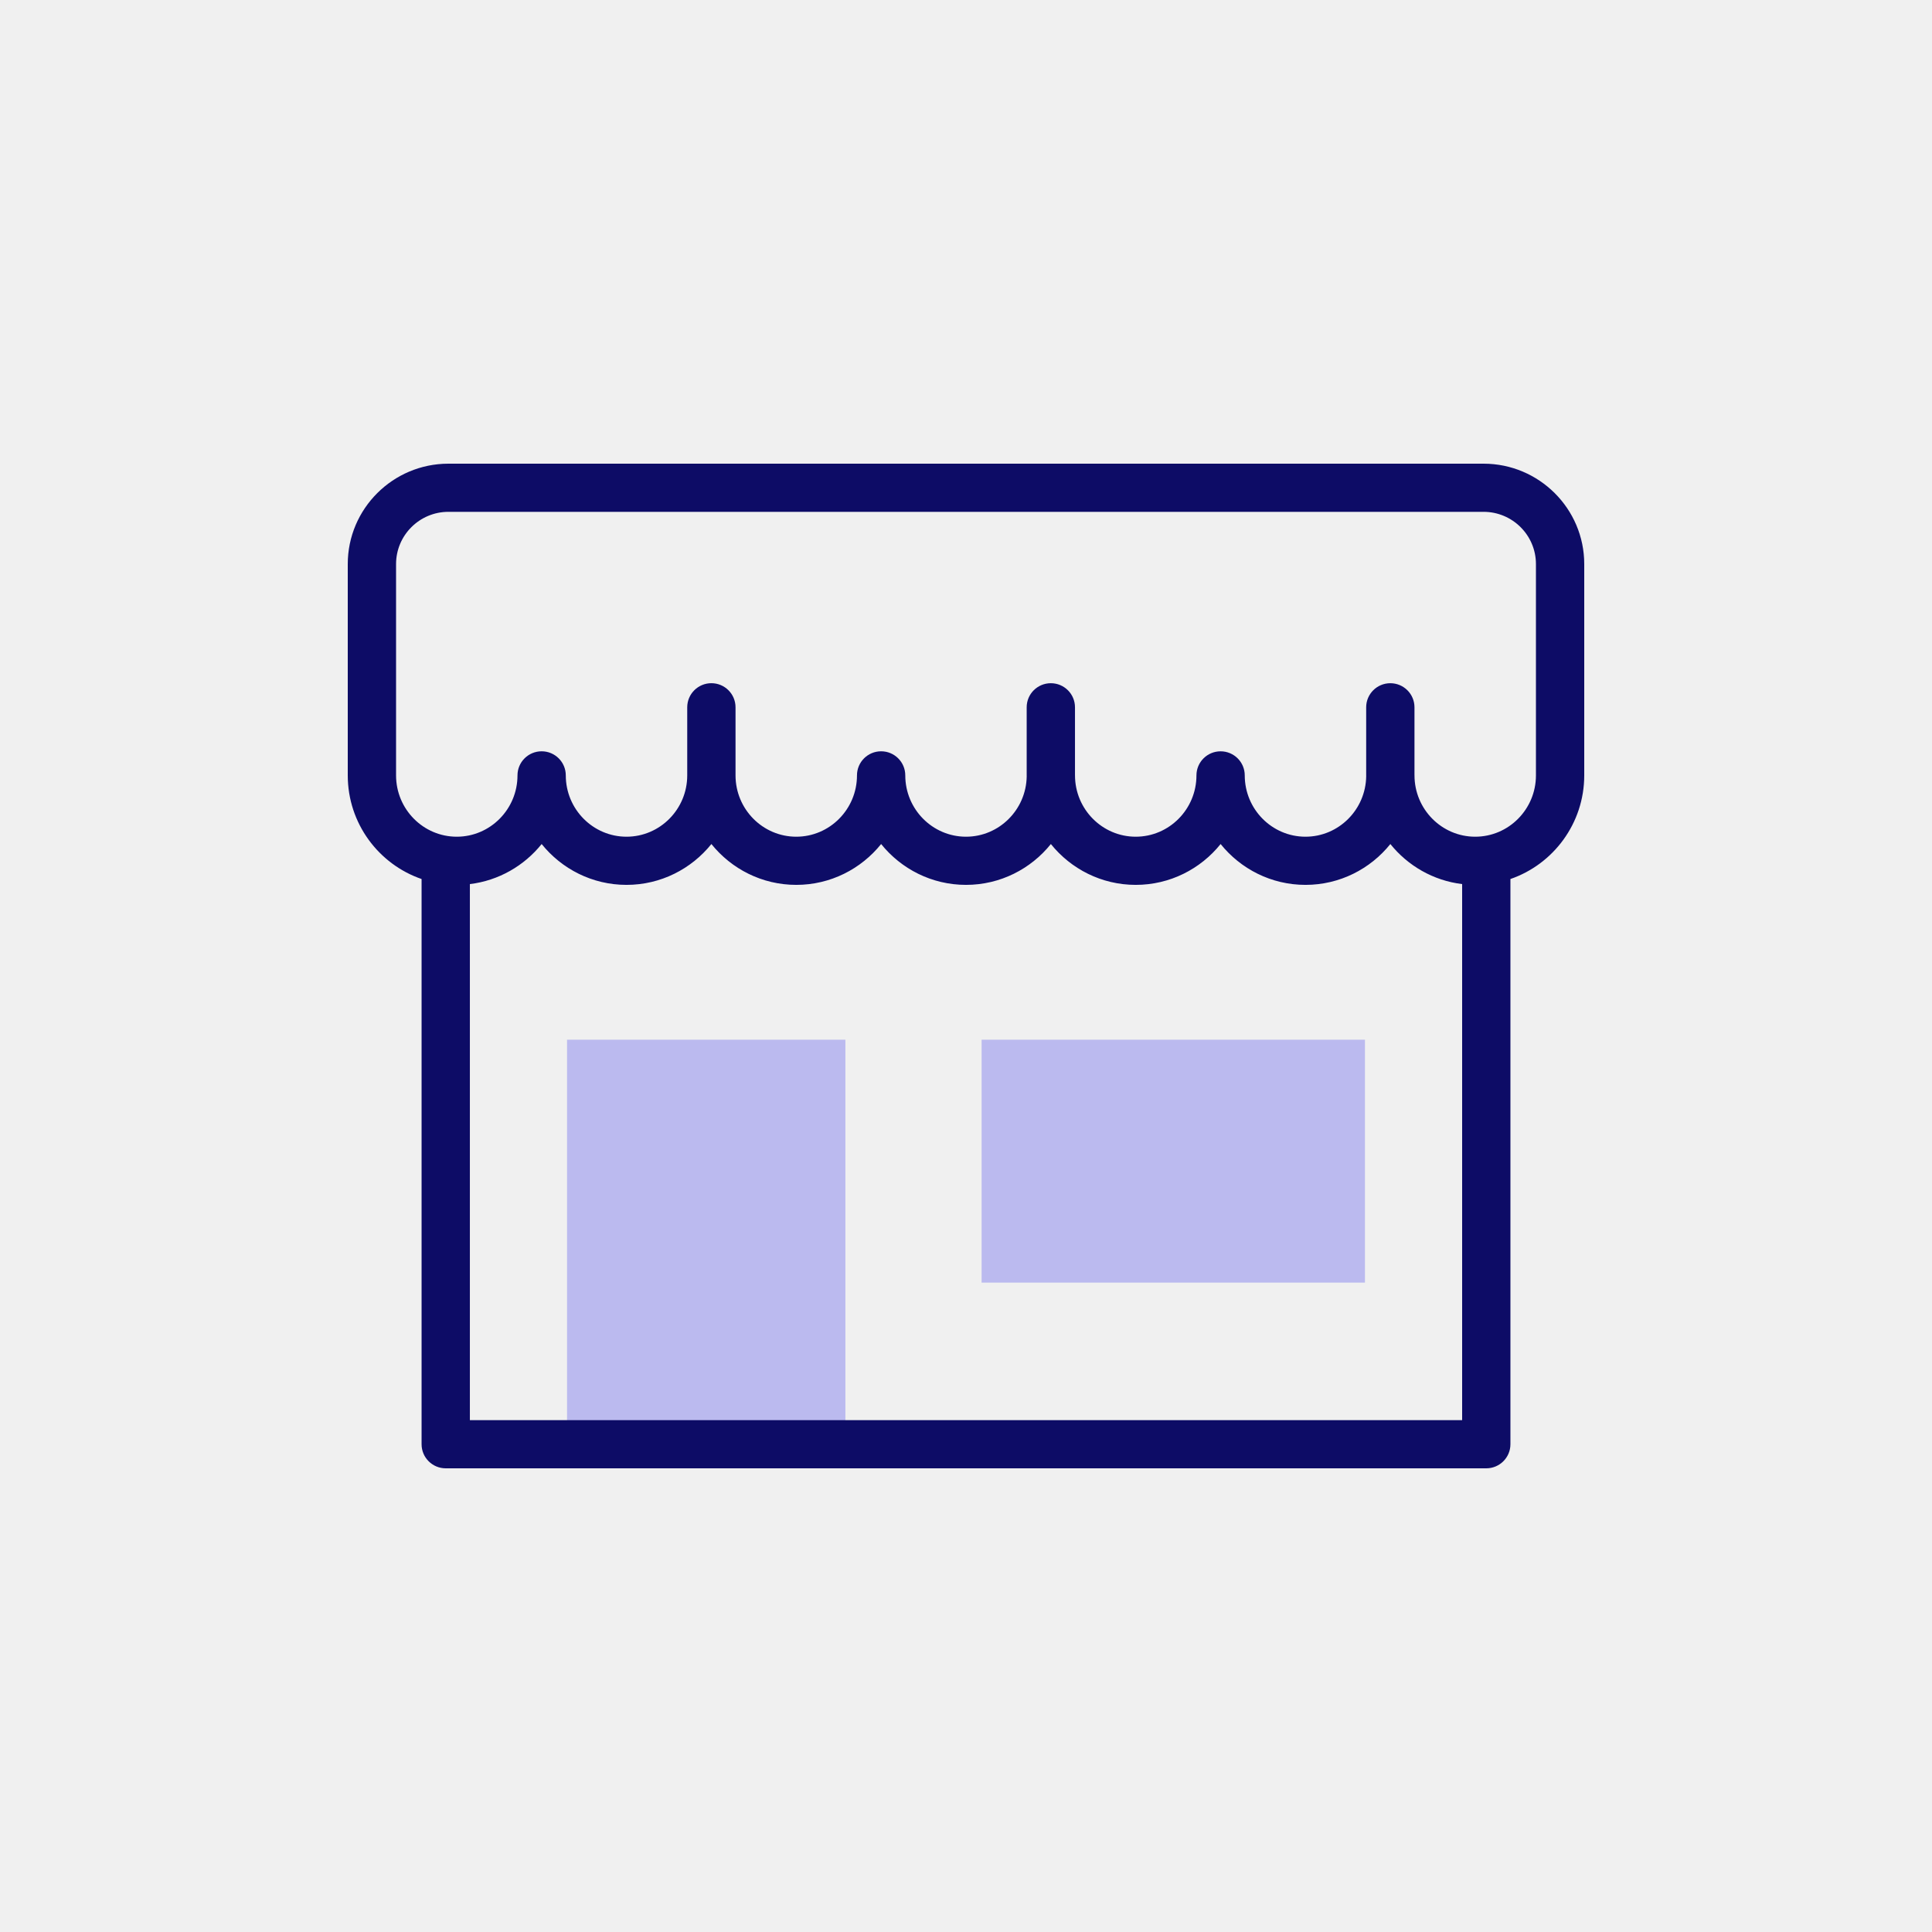
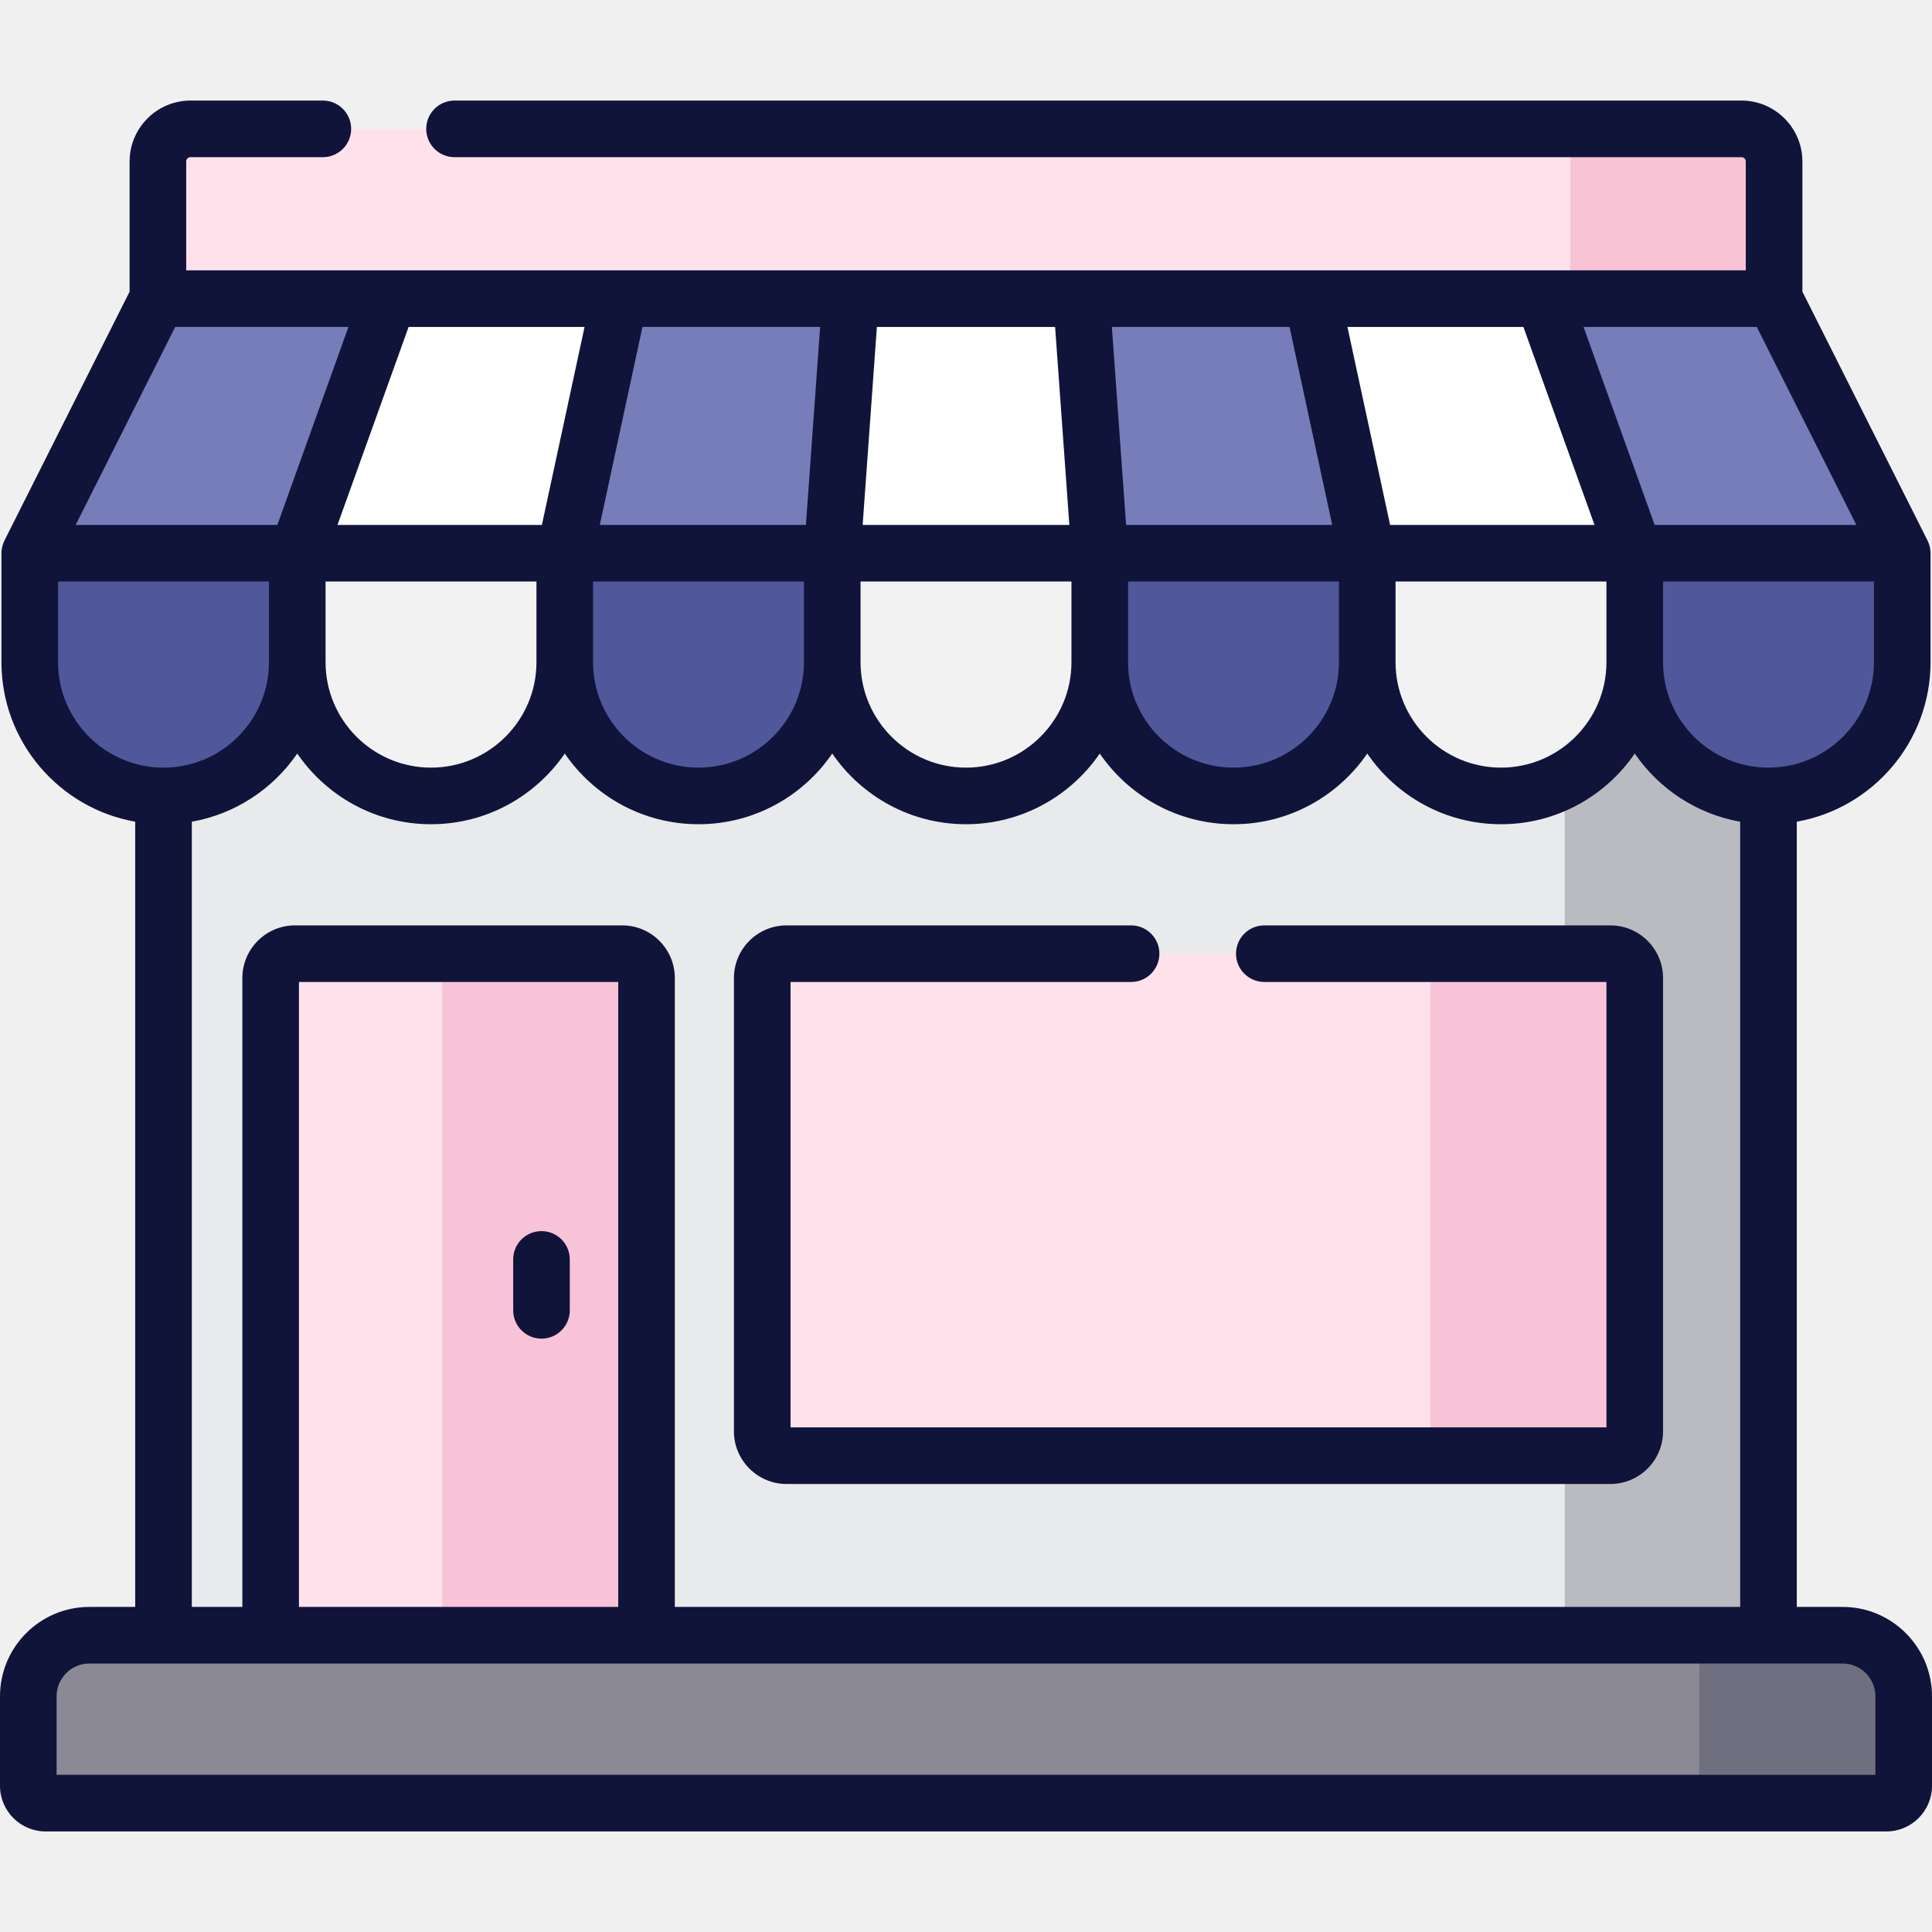
- <svg xmlns="http://www.w3.org/2000/svg" width="100" height="100" viewBox="0 0 100 100" fill="none">
-   <path d="M50.808 53.815H70.65V66.388H50.808V53.815Z" fill="#BBBAEF" />
-   <path d="M29.35 53.815H43.757V74.754H29.35V53.815Z" fill="#BBBAEF" />
-   <path d="M76.789 24H23.211C20.338 24 18 26.331 18 29.196V40.134C18 42.619 19.601 44.735 21.821 45.498V74.754C21.821 75.442 22.38 76 23.071 76H76.929C77.619 76 78.179 75.442 78.179 74.754V45.498C80.399 44.735 82 42.618 82 40.134V29.196C82 26.331 79.662 24 76.789 24V24ZM24.321 73.507V45.76C25.817 45.579 27.134 44.809 28.036 43.687C29.071 44.975 30.655 45.801 32.429 45.801C34.202 45.801 35.786 44.975 36.822 43.687C37.857 44.975 39.441 45.801 41.215 45.801C42.987 45.801 44.572 44.975 45.607 43.687C46.642 44.975 48.227 45.801 50 45.801C51.773 45.801 53.358 44.975 54.393 43.687C55.428 44.975 57.013 45.801 58.786 45.801C60.559 45.801 62.144 44.975 63.179 43.687C64.214 44.975 65.799 45.801 67.572 45.801C69.345 45.801 70.93 44.975 71.965 43.687C72.866 44.809 74.184 45.579 75.68 45.76V73.507H24.321ZM79.5 40.134C79.5 41.884 78.09 43.308 76.357 43.308C74.624 43.308 73.214 41.884 73.214 40.134C73.214 40.118 73.214 40.102 73.213 40.087V36.609C73.213 35.921 72.653 35.363 71.963 35.363C71.273 35.363 70.713 35.921 70.713 36.609V40.134C70.713 40.147 70.714 40.161 70.714 40.174C70.692 41.906 69.291 43.308 67.571 43.308C65.838 43.308 64.428 41.884 64.428 40.134C64.428 39.446 63.868 38.888 63.178 38.888C62.488 38.888 61.928 39.446 61.928 40.134C61.928 41.884 60.518 43.308 58.785 43.308C57.053 43.308 55.642 41.884 55.642 40.134C55.642 40.111 55.642 40.089 55.641 40.066V36.609C55.641 35.92 55.081 35.363 54.391 35.363C53.7 35.363 53.141 35.92 53.141 36.609V40.134C53.141 40.152 53.141 40.171 53.142 40.189C53.112 41.914 51.714 43.308 50 43.308C48.267 43.308 46.857 41.884 46.857 40.134C46.857 39.445 46.297 38.887 45.607 38.887C44.916 38.887 44.357 39.445 44.357 40.134C44.357 41.884 42.947 43.308 41.214 43.308C39.481 43.308 38.071 41.884 38.071 40.134V36.609C38.071 35.92 37.511 35.362 36.821 35.362C36.131 35.362 35.571 35.92 35.571 36.609V40.134C35.571 41.884 34.161 43.308 32.428 43.308C30.695 43.308 29.285 41.884 29.285 40.134C29.285 39.445 28.725 38.887 28.035 38.887C27.345 38.887 26.785 39.445 26.785 40.134C26.785 41.884 25.375 43.308 23.642 43.308C21.909 43.308 20.5 41.884 20.5 40.134V29.196C20.5 27.705 21.716 26.492 23.211 26.492H76.788C78.284 26.492 79.5 27.705 79.5 29.196V40.134H79.5Z" fill="#0D0C66" />
+ <svg xmlns="http://www.w3.org/2000/svg" width="512" height="512" viewBox="0 0 512 512" fill="none">
+   <path d="M468.67 102.56H43.33V466.61H468.67V102.56Z" fill="#E9EAEB" />
+   <path d="M468.67 102.56H414.67V466.61H468.67V102.56Z" fill="#B9BBC1" />
+   <path d="M470.153 102.558H41.847V42.796C41.847 38.021 45.717 34.151 50.492 34.151H461.508C466.283 34.151 470.153 38.021 470.153 42.796V102.558Z" fill="#FFE1EC" />
+   <path d="M461.508 34.151H416.153V79.14H470.153V42.796C470.153 38.021 466.282 34.151 461.508 34.151Z" fill="#F9C3D6" />
+   <path d="M43.332 210.929C23.756 210.929 7.887 195.06 7.887 175.484V146.607H78.776V175.484C78.776 195.06 62.907 210.929 43.332 210.929Z" fill="#50579B" />
+   <path d="M114.221 210.929C94.645 210.929 78.776 195.06 78.776 175.484V146.607H149.665V175.484C149.666 195.06 133.797 210.929 114.221 210.929Z" fill="#F2F2F2" />
+   <path d="M185.111 210.929C165.535 210.929 149.666 195.06 149.666 175.484V146.607H220.555V175.484C220.555 195.06 204.686 210.929 185.111 210.929Z" fill="#50579B" />
+   <path d="M256 210.929C236.424 210.929 220.555 195.06 220.555 175.484V146.607H291.444V175.484C291.445 195.06 275.576 210.929 256 210.929Z" fill="#F2F2F2" />
+   <path d="M326.89 210.929C307.314 210.929 291.445 195.06 291.445 175.484V146.607H362.334V175.484C362.334 195.06 346.465 210.929 326.89 210.929Z" fill="#50579B" />
+   <path d="M397.779 210.929C378.203 210.929 362.334 195.06 362.334 175.484V146.607H433.223V175.484C433.224 195.06 417.355 210.929 397.779 210.929Z" fill="#F2F2F2" />
+   <path d="M468.668 210.929C449.092 210.929 433.223 195.06 433.223 175.484V146.607H504.112V175.484C504.113 195.06 488.244 210.929 468.668 210.929Z" fill="#50579B" />
+   <path d="M78.776 146.608H7.887L41.811 79.14H103.008L78.776 146.608Z" fill="#777DB9" />
+   <path d="M149.666 146.608H78.776L103.008 79.14H164.205L149.666 146.608Z" fill="white" />
+   <path d="M220.555 146.608H149.666L164.205 79.14H225.402L220.555 146.608Z" fill="#777DB9" />
+   <path d="M291.445 146.608H220.555L225.402 79.14H286.598L291.445 146.608Z" fill="white" />
+   <path d="M362.334 146.608H291.445L286.598 79.14H347.795L362.334 146.608Z" fill="#777DB9" />
+   <path d="M433.224 146.608H362.334L347.795 79.14H408.992L433.224 146.608Z" fill="white" />
+   <path d="M504.113 146.608H433.224L408.992 79.14H470.189L504.113 146.608Z" fill="#777DB9" />
+   <path d="M488.311 433.349H23.688C14.747 433.349 7.5 440.597 7.5 449.538V473.261C7.5 475.795 9.555 477.85 12.089 477.85H499.911C502.445 477.85 504.5 475.795 504.5 473.261V449.538C504.5 440.597 497.252 433.349 488.311 433.349Z" fill="#8B8996" />
+   <path d="M488.312 433.349H450.334V477.849H499.912C502.446 477.849 504.501 475.795 504.501 473.26V449.537C504.5 440.597 497.252 433.349 488.312 433.349Z" fill="#706F7F" />
+   <path d="M426.774 385.77H208.45C204.888 385.77 202 382.882 202 379.32V259.185C202 255.623 204.888 252.735 208.45 252.735H426.774C430.336 252.735 433.224 255.623 433.224 259.185V379.32C433.224 382.883 430.336 385.77 426.774 385.77Z" fill="#FFE1EC" />
+   <path d="M426.774 252.735H379.057V385.77H426.774C430.336 385.77 433.224 382.882 433.224 379.32V259.185C433.224 255.622 430.336 252.735 426.774 252.735Z" fill="#F9C3D7" />
+   <path d="M171.336 433.349H71.727V259.185C71.727 255.623 74.615 252.735 78.177 252.735H164.886C168.448 252.735 171.336 255.623 171.336 259.185V433.349Z" fill="#FFE1EC" />
+   <path d="M164.886 252.735H117.169V433.35H171.336V259.185C171.336 255.622 168.448 252.735 164.886 252.735Z" fill="#F9C3D7" />
+   <path d="M143.5 354.755C147.642 354.755 151 351.397 151 347.255V333.755C151 329.613 147.642 326.255 143.5 326.255C139.358 326.255 136 329.613 136 333.755V347.255C136 351.397 139.358 354.755 143.5 354.755Z" fill="#10143A" />
+   <path d="M488.312 425.849H476.169V217.76C496.284 214.2 511.614 196.605 511.614 175.484V146.608C511.614 146.461 511.6 146.317 511.592 146.172C511.587 146.091 511.587 146.01 511.58 145.929C511.553 145.633 511.512 145.342 511.452 145.058C511.449 145.041 511.443 145.025 511.439 145.009C511.38 144.736 511.303 144.47 511.215 144.209C511.193 144.143 511.167 144.077 511.143 144.012C511.06 143.788 510.968 143.57 510.865 143.357C510.846 143.318 510.834 143.277 510.815 143.239L477.653 77.29V42.796C477.653 33.894 470.41 26.651 461.508 26.651H120.456C116.314 26.651 112.956 30.009 112.956 34.151C112.956 38.293 116.314 41.651 120.456 41.651H461.508C462.139 41.651 462.653 42.165 462.653 42.796V71.64H49.347V42.796C49.347 42.165 49.861 41.651 50.492 41.651H85.56C89.702 41.651 93.06 38.293 93.06 34.151C93.06 30.009 89.702 26.651 85.56 26.651H50.492C41.59 26.651 34.347 33.894 34.347 42.796V77.29L1.186 143.239C1.167 143.278 1.154 143.319 1.136 143.357C1.033 143.57 0.941 143.788 0.858 144.012C0.834 144.078 0.808 144.143 0.786 144.209C0.698 144.47 0.621 144.736 0.562 145.009C0.558 145.025 0.553 145.041 0.549 145.058C0.489 145.343 0.447 145.633 0.421 145.929C0.414 146.01 0.414 146.091 0.409 146.172C0.401 146.317 0.387 146.461 0.387 146.608V175.484C0.387 196.604 15.717 214.2 35.832 217.76V425.849H23.688C10.626 425.849 0 436.476 0 449.538V473.26C0 479.926 5.423 485.349 12.089 485.349H499.911C506.577 485.349 512 479.926 512 473.26V449.538C512 436.476 501.374 425.849 488.312 425.849ZM496.613 175.485C496.613 190.894 484.077 203.43 468.668 203.43C453.259 203.43 440.723 190.894 440.723 175.485V154.109H496.613V175.485ZM465.565 86.64L491.947 139.108H438.499L419.655 86.64H465.565ZM403.716 86.64L422.56 139.108H368.39L357.083 86.64H403.716ZM425.724 154.108V175.484C425.724 190.893 413.188 203.429 397.779 203.429C382.37 203.429 369.834 190.893 369.834 175.484V154.108H425.724ZM341.739 86.64L353.046 139.108H298.426L294.657 86.64H341.739ZM354.834 154.108V175.484C354.834 190.893 342.298 203.429 326.89 203.429C311.482 203.429 298.945 190.893 298.945 175.484V154.108H354.834ZM232.382 86.64H279.617L283.386 139.108H228.613L232.382 86.64ZM228.055 154.108H283.945V175.484C283.945 190.893 271.409 203.429 256 203.429C240.591 203.429 228.055 190.893 228.055 175.484V154.108ZM256 218.429C270.704 218.429 283.701 210.998 291.445 199.697C299.189 210.998 312.186 218.429 326.89 218.429C341.594 218.429 354.591 210.998 362.334 199.697C370.078 210.998 383.075 218.429 397.779 218.429C412.483 218.429 425.48 210.998 433.224 199.697C439.62 209.031 449.603 215.713 461.169 217.76V425.849H178.836V259.185C178.836 251.493 172.578 245.235 164.886 245.235H78.177C70.485 245.235 64.227 251.493 64.227 259.185V425.849H50.832V217.76C62.398 215.713 72.381 209.031 78.777 199.697C86.521 210.998 99.518 218.429 114.222 218.429C128.926 218.429 141.923 210.998 149.667 199.697C157.411 210.998 170.408 218.429 185.111 218.429C199.814 218.429 212.812 210.998 220.556 199.697C228.299 210.998 241.296 218.429 256 218.429ZM163.836 260.235V425.849H79.227V260.235H163.836ZM86.276 175.485V154.109H142.166V175.485C142.166 190.894 129.63 203.43 114.221 203.43C98.812 203.43 86.276 190.893 86.276 175.485ZM170.261 86.64H217.343L213.574 139.108H158.954L170.261 86.64ZM157.166 154.108H213.055V175.484C213.055 190.893 200.519 203.429 185.11 203.429C169.701 203.429 157.166 190.893 157.166 175.484V154.108ZM154.916 86.64L143.609 139.108H89.439L108.283 86.64H154.916ZM46.435 86.64H92.345L73.501 139.108H20.053L46.435 86.64ZM15.387 175.485V154.109H71.277V175.485C71.277 190.894 58.741 203.43 43.332 203.43C27.923 203.43 15.387 190.893 15.387 175.485ZM497 470.349H15V449.537C15 444.746 18.897 440.849 23.688 440.849H488.311C493.102 440.849 496.999 444.746 496.999 449.537V470.349H497Z" fill="#10143A" />
+   <path d="M194.5 259.185V379.321C194.5 387.013 200.758 393.271 208.45 393.271H426.773C434.465 393.271 440.723 387.013 440.723 379.321V259.185C440.723 251.493 434.465 245.235 426.773 245.235H335.06C330.918 245.235 327.56 248.593 327.56 252.735C327.56 256.877 330.918 260.235 335.06 260.235H425.724V378.27H209.5V260.235H299.75C303.892 260.235 307.25 256.877 307.25 252.735C307.25 248.593 303.892 245.235 299.75 245.235H208.45C200.758 245.235 194.5 251.492 194.5 259.185Z" fill="#10143A" />
</svg>
